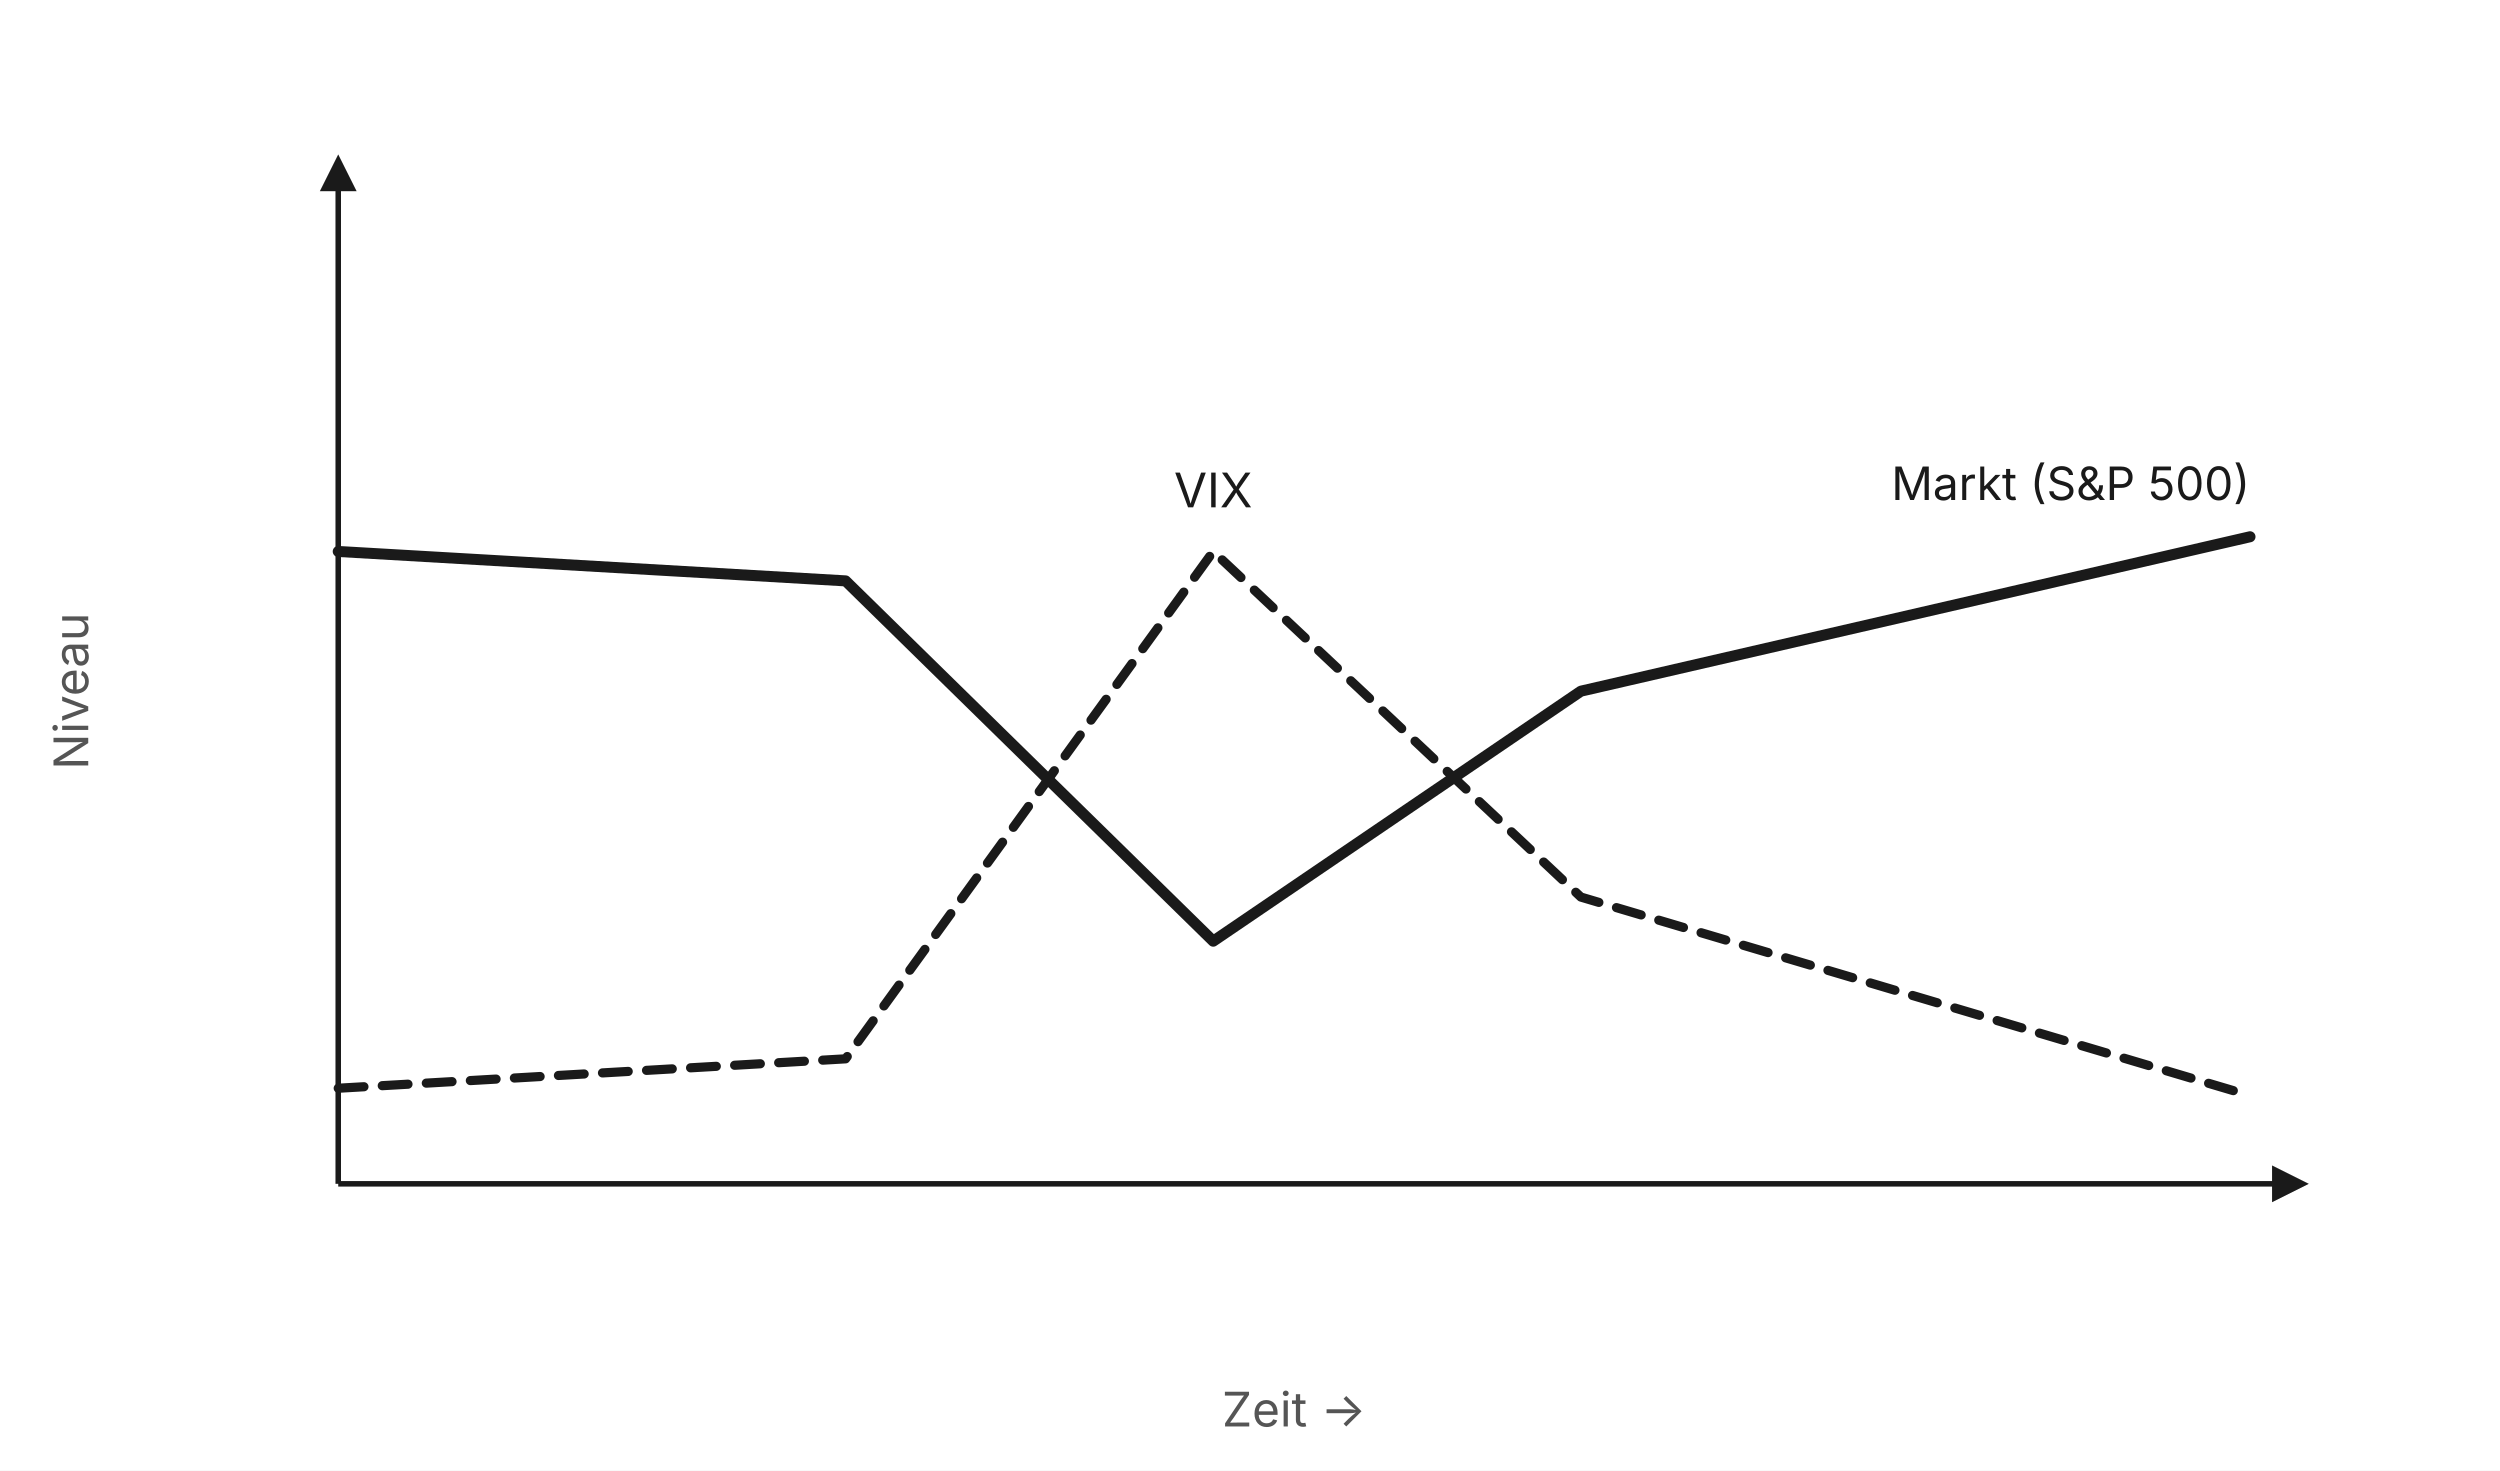
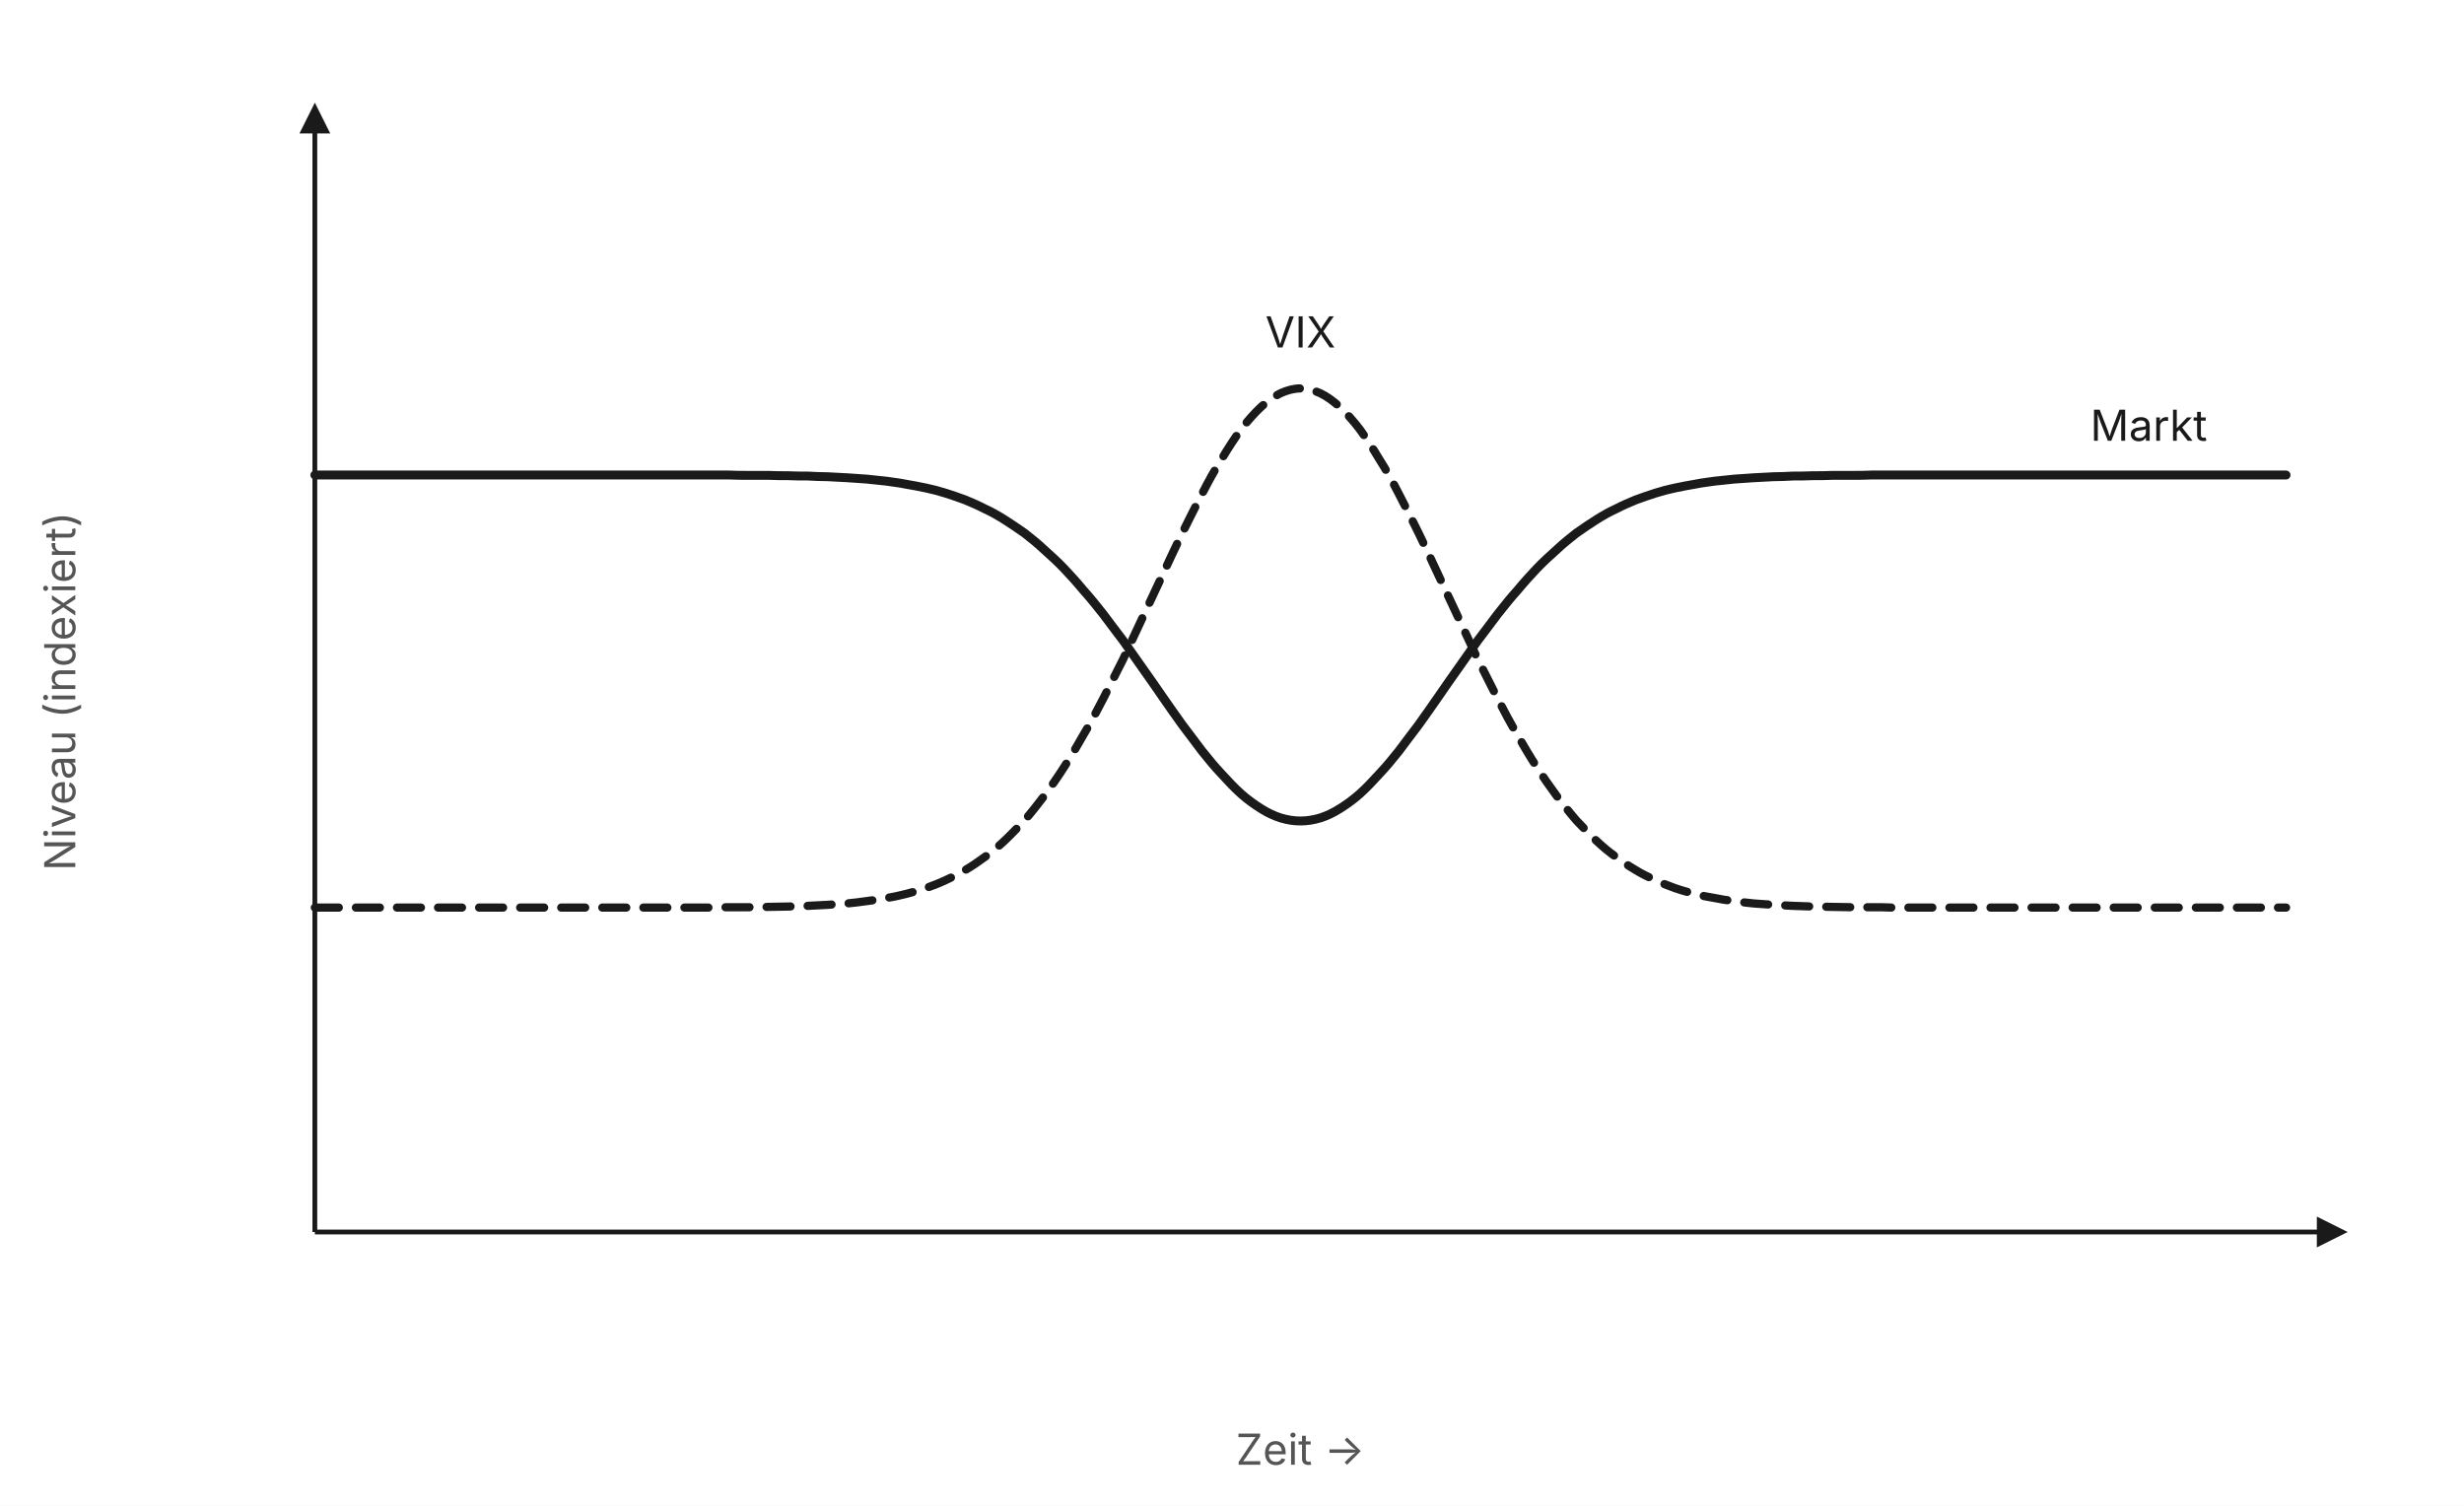
- <svg xmlns="http://www.w3.org/2000/svg" viewBox="0 0 680 400" font-family="Inter, Arial, sans-serif">
-   <rect width="680" height="400" fill="#ffffff" />
-   <line x1="92" y1="46" x2="92" y2="322" stroke="#1a1a1a" stroke-width="1.5" />
-   <line x1="92" y1="322" x2="624" y2="322" stroke="#1a1a1a" stroke-width="1.5" />
-   <path d="M92,42 l-5,10 h10 z" fill="#1a1a1a" />
-   <path d="M628,322 l-10,-5 v10 z" fill="#1a1a1a" />
-   <text x="352" y="388" font-size="13" fill="#555" text-anchor="middle">Zeit →</text>
-   <text x="24" y="188" font-size="13" fill="#555" text-anchor="middle" transform="rotate(-90 24 188)">Niveau</text>
-   <polyline points="92,150 230,158 330,256 430,188 612,146" fill="none" stroke="#1a1a1a" stroke-width="3" stroke-linejoin="round" stroke-linecap="round" />
-   <polyline points="92,296 230,288 330,150 430,244 612,298" fill="none" stroke="#1a1a1a" stroke-width="2.5" stroke-dasharray="7 5" stroke-linejoin="round" stroke-linecap="round" />
-   <text x="612" y="136" font-size="12.5" fill="#1a1a1a" text-anchor="end">Markt (S&amp;P 500)</text>
-   <text x="330" y="138" font-size="13" fill="#1a1a1a" text-anchor="middle">VIX</text>
+ <svg xmlns="http://www.w3.org/2000/svg" viewBox="0 0 720 440" font-family="Inter, 'Helvetica Neue', Arial, sans-serif">
+   <rect width="720" height="440" fill="#ffffff" />
+   <line x1="92" y1="34" x2="92" y2="360" stroke="#1a1a1a" stroke-width="1.4" />
+   <line x1="92" y1="360" x2="682" y2="360" stroke="#1a1a1a" stroke-width="1.4" />
+   <path d="M92,30 l-4.5,9 h9 z" fill="#1a1a1a" />
+   <path d="M686,360 l-9,-4.5 v9 z" fill="#1a1a1a" />
+   <text x="380" y="428" font-size="12.5" fill="#555" font-weight="400" text-anchor="middle">Zeit →</text>
+   <text transform="rotate(-90 22 202)" x="22" y="202" font-size="12.5" fill="#555" font-weight="400" text-anchor="middle">Niveau (indexiert)</text>
+   <path d="M92.0,138.8 C93.0,138.8 95.8,138.8 97.8,138.8 C99.7,138.8 101.6,138.8 103.5,138.8 C105.4,138.8 107.4,138.8 109.3,138.8 C111.2,138.8 113.1,138.8 115.0,138.8 C117.0,138.8 118.9,138.8 120.8,138.8 C122.7,138.8 124.6,138.8 126.6,138.8 C128.5,138.8 130.4,138.8 132.3,138.8 C134.2,138.8 136.2,138.8 138.1,138.8 C140.0,138.8 141.9,138.8 143.8,138.8 C145.8,138.8 147.7,138.8 149.6,138.8 C151.5,138.8 153.4,138.8 155.4,138.8 C157.3,138.8 159.2,138.8 161.1,138.8 C163.0,138.8 165.0,138.8 166.9,138.8 C168.8,138.8 170.7,138.8 172.6,138.8 C174.6,138.8 176.5,138.8 178.4,138.8 C180.3,138.8 182.2,138.8 184.2,138.8 C186.1,138.8 188.0,138.8 189.9,138.8 C191.8,138.8 193.8,138.8 195.7,138.8 C197.6,138.8 199.5,138.8 201.4,138.8 C203.4,138.8 205.3,138.8 207.2,138.8 C209.1,138.8 211.0,138.8 213.0,138.8 C214.9,138.9 216.8,138.9 218.7,138.9 C220.6,138.9 222.6,138.9 224.5,138.9 C226.4,139.0 228.3,139.0 230.2,139.0 C232.2,139.1 234.1,139.1 236.0,139.1 C237.9,139.2 239.8,139.3 241.8,139.3 C243.7,139.4 245.6,139.5 247.5,139.6 C249.4,139.7 251.4,139.9 253.3,140.0 C255.2,140.2 257.1,140.4 259.0,140.6 C261.0,140.9 262.9,141.1 264.8,141.5 C266.7,141.8 268.6,142.2 270.6,142.6 C272.5,143.0 274.4,143.5 276.3,144.1 C278.2,144.7 280.2,145.4 282.1,146.1 C284.0,146.9 285.9,147.7 287.8,148.7 C289.8,149.6 291.7,150.7 293.6,151.9 C295.5,153.1 297.4,154.4 299.4,155.8 C301.3,157.3 303.2,158.8 305.1,160.6 C307.0,162.3 309.0,164.1 310.9,166.1 C312.8,168.1 314.7,170.2 316.6,172.5 C318.6,174.7 320.5,177.1 322.4,179.5 C324.3,182.0 326.2,184.6 328.2,187.2 C330.1,189.9 332.0,192.6 333.9,195.3 C335.8,198.0 337.8,200.8 339.7,203.6 C341.6,206.3 343.5,209.1 345.4,211.7 C347.4,214.3 349.3,216.9 351.2,219.4 C353.1,221.8 355.0,224.1 357.0,226.2 C358.9,228.3 360.8,230.3 362.7,232.0 C364.6,233.7 366.6,235.1 368.5,236.3 C370.4,237.5 372.3,238.4 374.2,239.0 C376.2,239.6 378.1,239.9 380.0,239.9 C381.9,239.9 383.8,239.6 385.8,239.0 C387.7,238.4 389.6,237.5 391.5,236.3 C393.4,235.1 395.4,233.7 397.3,232.0 C399.2,230.3 401.1,228.3 403.0,226.2 C405.0,224.1 406.9,221.8 408.8,219.4 C410.7,216.9 412.6,214.3 414.6,211.7 C416.5,209.1 418.4,206.3 420.3,203.6 C422.2,200.8 424.2,198.0 426.1,195.3 C428.0,192.6 429.9,189.9 431.8,187.2 C433.8,184.6 435.7,182.0 437.6,179.5 C439.5,177.1 441.4,174.7 443.4,172.5 C445.3,170.2 447.2,168.1 449.1,166.1 C451.0,164.1 453.0,162.3 454.9,160.6 C456.8,158.8 458.7,157.3 460.6,155.8 C462.6,154.4 464.5,153.1 466.4,151.9 C468.3,150.7 470.2,149.6 472.2,148.7 C474.1,147.7 476.0,146.9 477.9,146.1 C479.8,145.4 481.8,144.7 483.7,144.1 C485.6,143.5 487.5,143.0 489.4,142.6 C491.4,142.2 493.3,141.8 495.2,141.5 C497.1,141.1 499.0,140.9 501.0,140.6 C502.9,140.4 504.8,140.2 506.7,140.0 C508.6,139.9 510.6,139.7 512.5,139.6 C514.4,139.5 516.3,139.4 518.2,139.3 C520.2,139.3 522.1,139.2 524.0,139.1 C525.9,139.1 527.8,139.1 529.8,139.0 C531.7,139.0 533.6,139.0 535.5,138.9 C537.4,138.9 539.4,138.9 541.3,138.9 C543.2,138.9 545.1,138.9 547.0,138.8 C549.0,138.8 550.9,138.8 552.8,138.8 C554.7,138.8 556.6,138.8 558.6,138.8 C560.5,138.8 562.4,138.8 564.3,138.8 C566.2,138.8 568.2,138.8 570.1,138.8 C572.0,138.8 573.9,138.8 575.8,138.8 C577.8,138.8 579.7,138.8 581.6,138.8 C583.5,138.8 585.4,138.8 587.4,138.8 C589.3,138.8 591.2,138.8 593.1,138.8 C595.0,138.8 597.0,138.8 598.9,138.8 C600.8,138.8 602.7,138.8 604.6,138.8 C606.6,138.8 608.5,138.8 610.4,138.8 C612.3,138.8 614.2,138.8 616.2,138.8 C618.1,138.8 620.0,138.8 621.9,138.8 C623.8,138.8 625.8,138.8 627.7,138.8 C629.6,138.8 631.5,138.8 633.4,138.8 C635.4,138.8 637.3,138.8 639.2,138.8 C641.1,138.8 643.0,138.8 645.0,138.8 C646.9,138.8 648.8,138.8 650.7,138.8 C652.6,138.8 654.6,138.8 656.5,138.8 C658.4,138.8 660.3,138.8 662.2,138.8 C664.2,138.8 667.0,138.8 668.0,138.8" fill="none" stroke="#1a1a1a" stroke-width="2.6" stroke-linejoin="round" stroke-linecap="round" />
+   <path d="M92.0,265.2 C93.0,265.2 95.8,265.2 97.8,265.2 C99.7,265.2 101.6,265.2 103.5,265.2 C105.4,265.2 107.4,265.2 109.3,265.2 C111.2,265.2 113.1,265.2 115.0,265.2 C117.0,265.2 118.9,265.2 120.8,265.2 C122.7,265.2 124.6,265.2 126.6,265.2 C128.5,265.2 130.4,265.2 132.3,265.2 C134.2,265.2 136.2,265.2 138.1,265.2 C140.0,265.2 141.9,265.2 143.8,265.2 C145.8,265.2 147.7,265.2 149.6,265.2 C151.5,265.2 153.4,265.2 155.4,265.2 C157.3,265.2 159.2,265.2 161.1,265.2 C163.0,265.2 165.0,265.2 166.9,265.2 C168.8,265.2 170.7,265.2 172.6,265.2 C174.6,265.2 176.5,265.2 178.4,265.2 C180.3,265.2 182.2,265.2 184.2,265.2 C186.1,265.2 188.0,265.2 189.9,265.2 C191.8,265.2 193.8,265.2 195.7,265.2 C197.6,265.2 199.5,265.2 201.4,265.2 C203.4,265.2 205.3,265.2 207.2,265.2 C209.1,265.1 211.0,265.1 213.0,265.1 C214.9,265.1 216.8,265.1 218.7,265.1 C220.6,265.1 222.6,265.0 224.5,265.0 C226.4,265.0 228.3,264.9 230.2,264.9 C232.2,264.8 234.1,264.8 236.0,264.7 C237.9,264.6 239.8,264.5 241.8,264.4 C243.7,264.3 245.6,264.1 247.5,264.0 C249.4,263.8 251.4,263.6 253.3,263.3 C255.2,263.1 257.1,262.8 259.0,262.4 C261.0,262.1 262.9,261.7 264.8,261.2 C266.7,260.7 268.6,260.2 270.6,259.5 C272.5,258.8 274.4,258.1 276.3,257.2 C278.2,256.3 280.2,255.4 282.1,254.2 C284.0,253.1 285.9,251.8 287.8,250.4 C289.8,249.0 291.7,247.4 293.6,245.6 C295.5,243.8 297.4,241.8 299.4,239.7 C301.3,237.5 303.2,235.1 305.1,232.6 C307.0,230.0 309.0,227.2 310.9,224.2 C312.8,221.3 314.7,218.1 316.6,214.7 C318.6,211.4 320.5,207.8 322.4,204.1 C324.3,200.4 326.2,196.5 328.2,192.6 C330.1,188.6 332.0,184.5 333.9,180.4 C335.8,176.3 337.8,172.1 339.7,168.0 C341.6,163.9 343.5,159.8 345.4,155.9 C347.4,151.9 349.3,148.0 351.2,144.4 C353.1,140.7 355.0,137.2 357.0,134.1 C358.9,130.9 360.8,128.0 362.7,125.4 C364.6,122.9 366.6,120.7 368.5,118.9 C370.4,117.2 372.3,115.8 374.2,114.9 C376.2,114.0 378.1,113.5 380.0,113.5 C381.9,113.5 383.8,114.0 385.8,114.9 C387.7,115.8 389.6,117.2 391.5,118.9 C393.4,120.7 395.4,122.9 397.3,125.4 C399.2,128.0 401.1,130.9 403.0,134.1 C405.0,137.2 406.9,140.7 408.8,144.4 C410.7,148.0 412.6,151.9 414.6,155.9 C416.5,159.8 418.4,163.9 420.3,168.0 C422.2,172.1 424.2,176.3 426.1,180.4 C428.0,184.5 429.9,188.6 431.8,192.6 C433.8,196.5 435.7,200.4 437.6,204.1 C439.5,207.8 441.4,211.4 443.4,214.7 C445.3,218.1 447.2,221.3 449.1,224.2 C451.0,227.2 453.0,230.0 454.9,232.6 C456.8,235.1 458.7,237.5 460.6,239.7 C462.6,241.8 464.5,243.8 466.4,245.6 C468.3,247.4 470.2,249.0 472.2,250.4 C474.1,251.8 476.0,253.1 477.9,254.2 C479.8,255.4 481.8,256.3 483.7,257.2 C485.6,258.1 487.5,258.8 489.4,259.5 C491.4,260.2 493.3,260.7 495.2,261.2 C497.1,261.7 499.0,262.1 501.0,262.4 C502.9,262.8 504.8,263.1 506.7,263.3 C508.6,263.6 510.6,263.8 512.5,264.0 C514.4,264.1 516.3,264.3 518.2,264.4 C520.2,264.5 522.1,264.6 524.0,264.7 C525.9,264.8 527.8,264.8 529.8,264.9 C531.7,264.9 533.6,265.0 535.5,265.0 C537.4,265.0 539.4,265.1 541.3,265.1 C543.2,265.1 545.1,265.1 547.0,265.1 C549.0,265.1 550.9,265.1 552.8,265.2 C554.7,265.2 556.6,265.2 558.6,265.2 C560.5,265.2 562.4,265.2 564.3,265.2 C566.2,265.2 568.2,265.2 570.1,265.2 C572.0,265.2 573.9,265.2 575.8,265.2 C577.8,265.2 579.7,265.2 581.6,265.2 C583.5,265.2 585.4,265.2 587.4,265.2 C589.3,265.2 591.2,265.2 593.1,265.2 C595.0,265.2 597.0,265.2 598.9,265.2 C600.8,265.2 602.7,265.2 604.6,265.2 C606.6,265.2 608.5,265.2 610.4,265.2 C612.3,265.2 614.2,265.2 616.2,265.2 C618.1,265.2 620.0,265.2 621.9,265.2 C623.8,265.2 625.8,265.2 627.7,265.2 C629.6,265.2 631.5,265.2 633.4,265.2 C635.4,265.2 637.3,265.2 639.2,265.2 C641.1,265.2 643.0,265.2 645.0,265.2 C646.9,265.2 648.8,265.2 650.7,265.2 C652.6,265.2 654.6,265.2 656.5,265.2 C658.4,265.2 660.3,265.2 662.2,265.2 C664.2,265.2 667.0,265.2 668.0,265.2" fill="none" stroke="#1a1a1a" stroke-width="2.4" stroke-dasharray="7 5" stroke-linejoin="round" stroke-linecap="round" />
+   <text x="644.96" y="128.8" font-size="12.5" fill="#1a1a1a" font-weight="400" text-anchor="end">Markt</text>
+   <text x="380" y="101.52" font-size="12.5" fill="#1a1a1a" font-weight="400" text-anchor="middle">VIX</text>
</svg>
